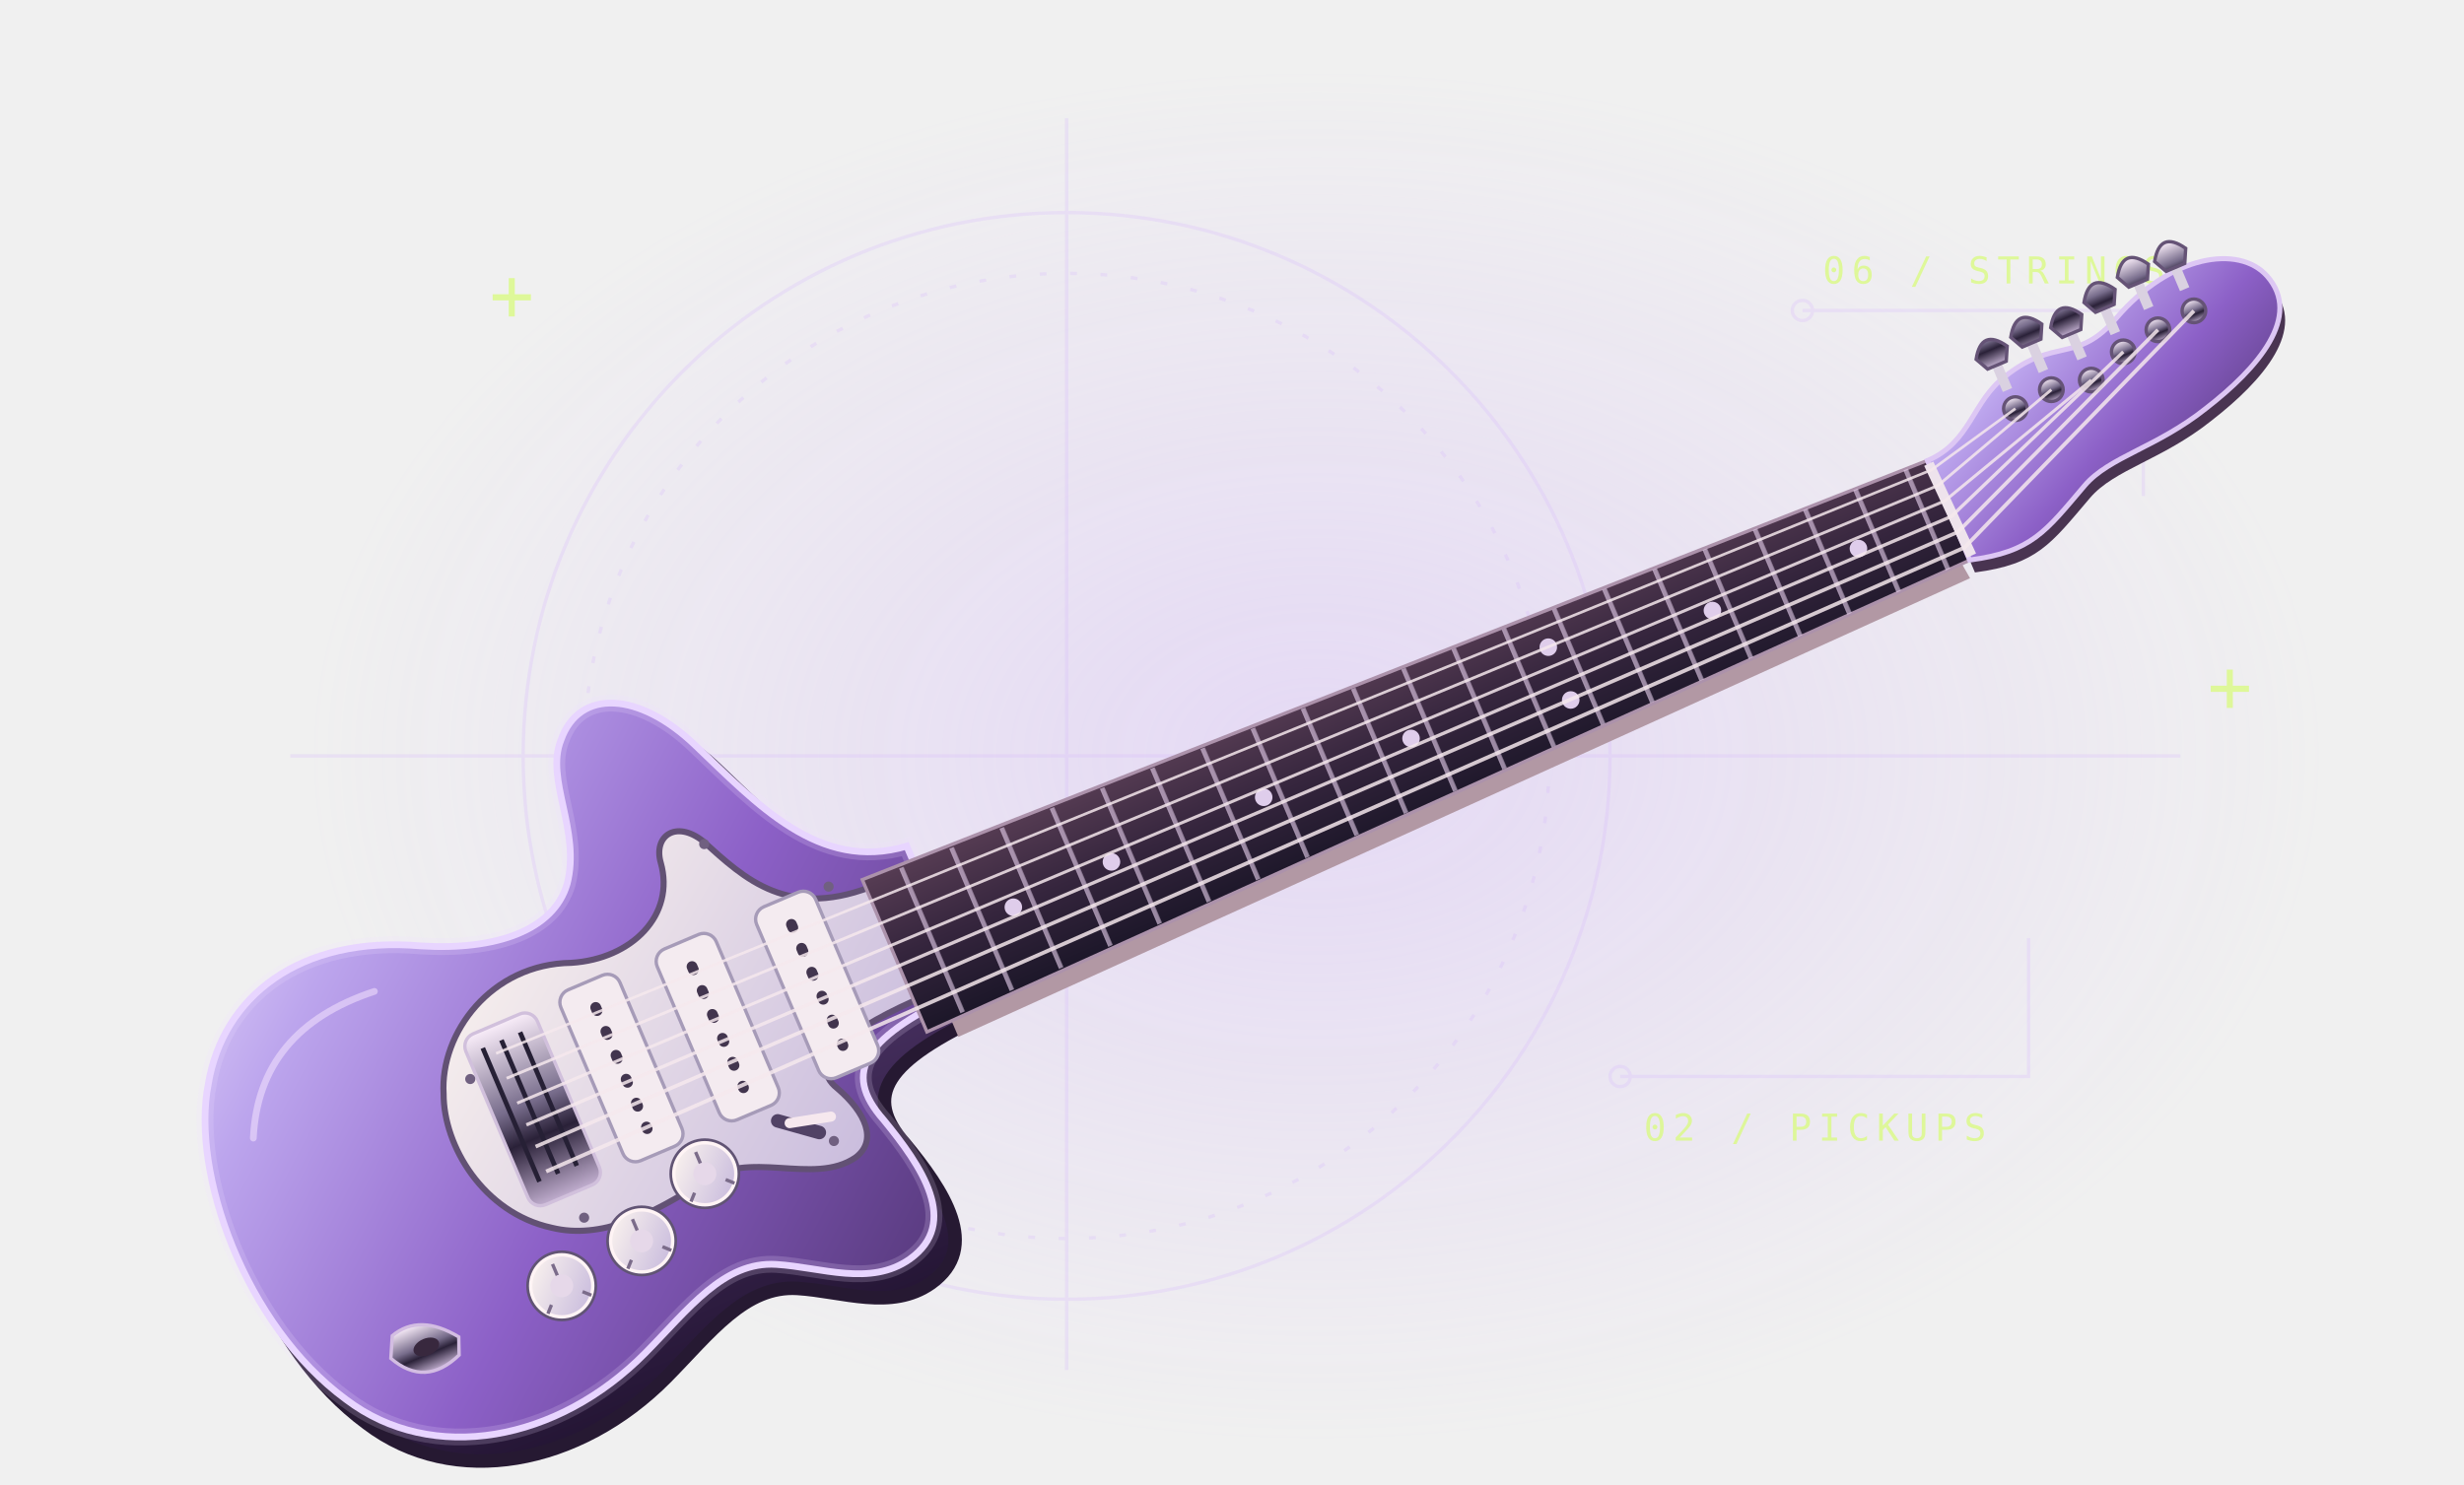
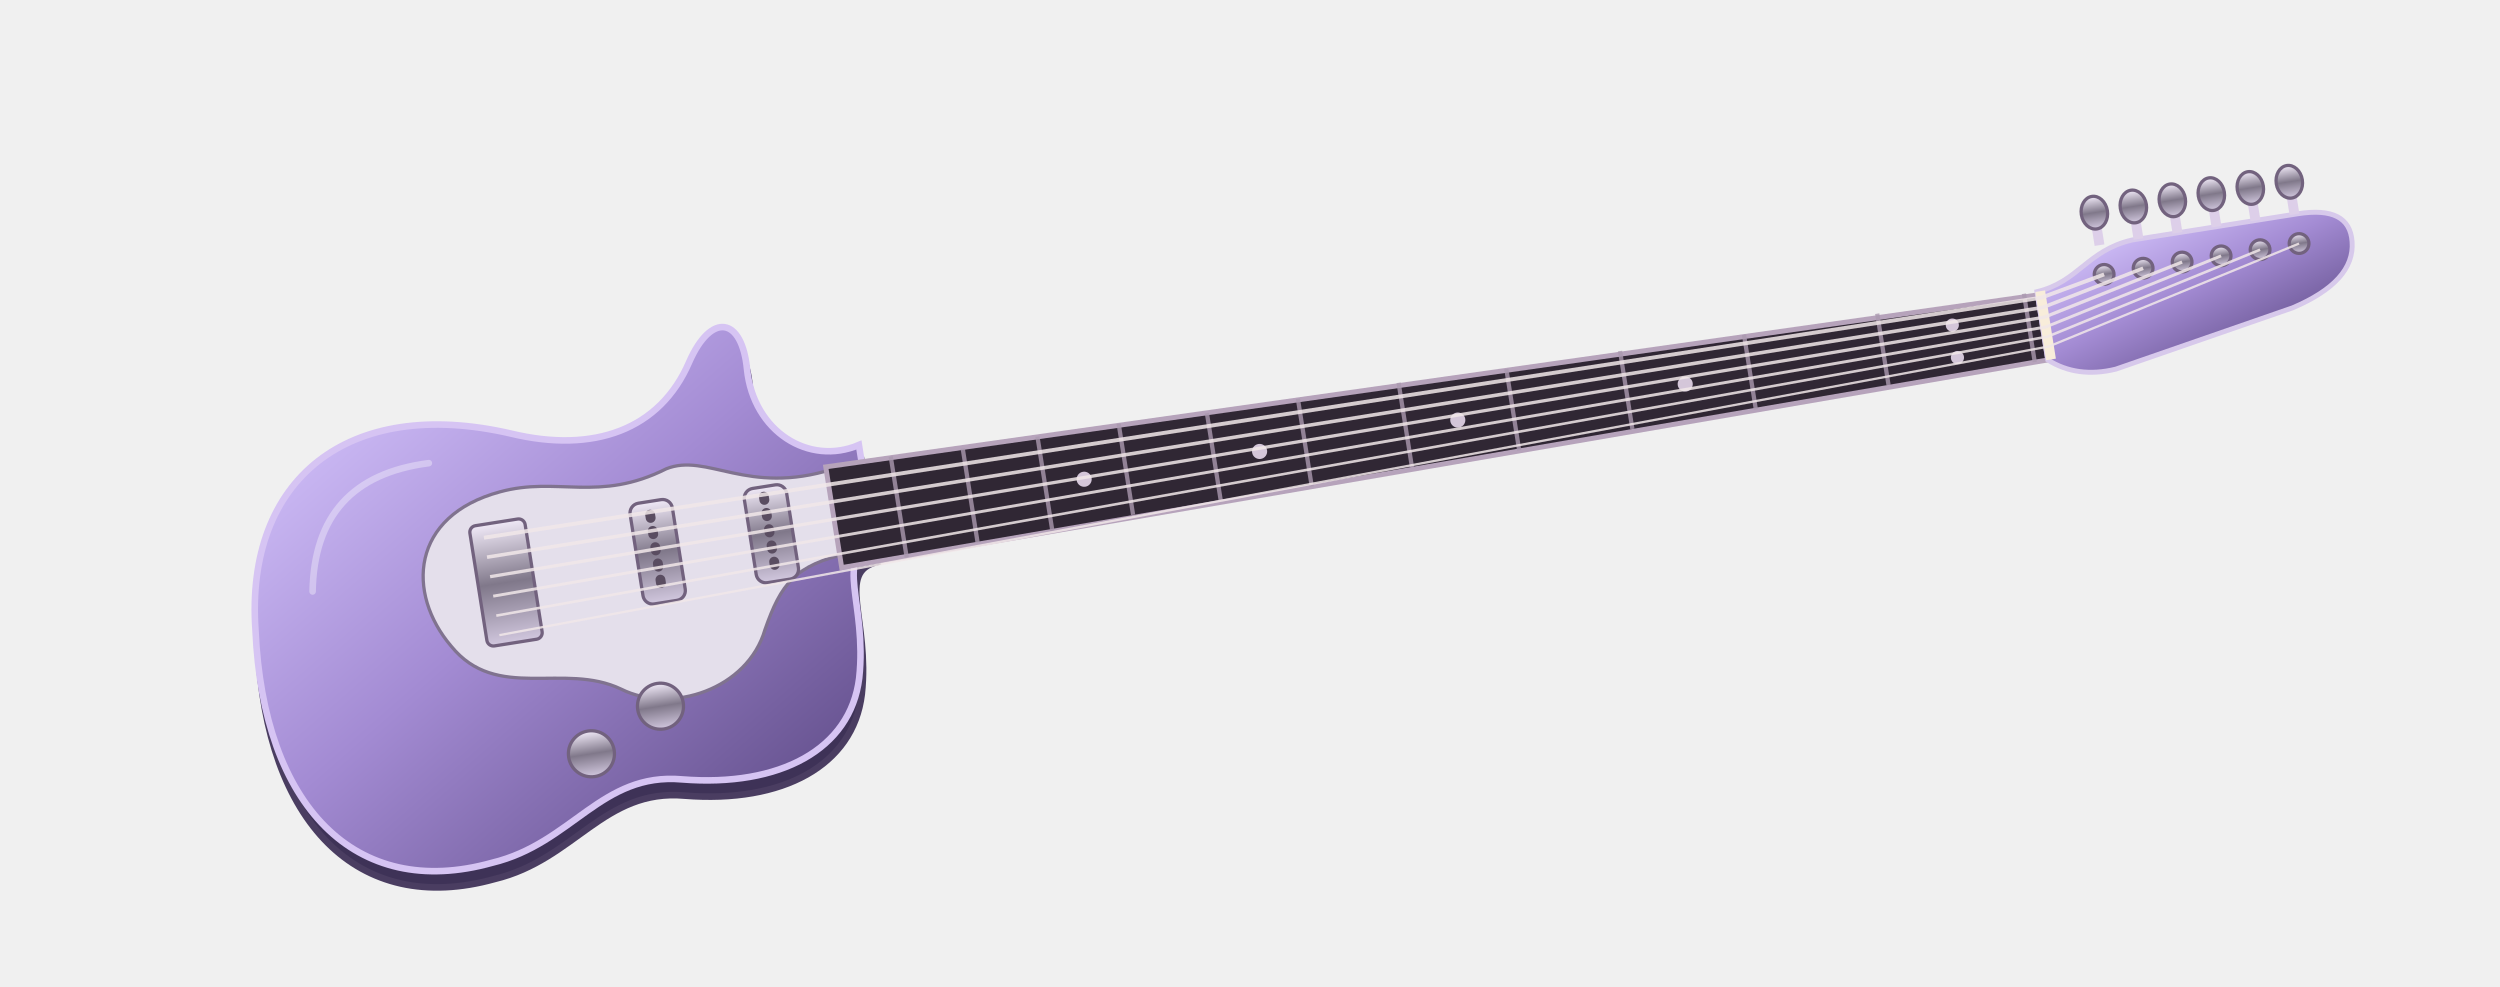
- <svg xmlns="http://www.w3.org/2000/svg" viewBox="0 0 730 440">
+ <svg xmlns="http://www.w3.org/2000/svg" viewBox="0 0 760 300">
  <defs>
-     <linearGradient id="body" x1="0" y1="0" x2="1" y2="1">
-       <stop stop-color="#eee3fd" />
-       <stop offset=".23" stop-color="#bca5ed" />
-       <stop offset=".56" stop-color="#8c60c7" />
-       <stop offset="1" stop-color="#4d326e" />
-     </linearGradient>
-     <linearGradient id="rim" x2="0" y2="1">
-       <stop stop-color="#725196" />
-       <stop offset="1" stop-color="#241534" />
-     </linearGradient>
-     <linearGradient id="guard" x2="1" y2="1">
-       <stop stop-color="#fff8f0" />
-       <stop offset="1" stop-color="#c3b5db" />
+     <linearGradient id="finish" x2=".8" y2="1">
+       <stop stop-color="#d8c8ff" />
+       <stop offset=".5" stop-color="#a38bd3" />
+       <stop offset="1" stop-color="#65518e" />
    </linearGradient>
    <linearGradient id="metal" x2="0" y2="1">
-       <stop stop-color="#f9edf9" />
-       <stop offset=".46" stop-color="#776c8b" />
-       <stop offset=".65" stop-color="#2a2138" />
-       <stop offset="1" stop-color="#c1aecf" />
+       <stop stop-color="#f0e9f7" />
+       <stop offset=".5" stop-color="#80788a" />
+       <stop offset="1" stop-color="#d1c7de" />
    </linearGradient>
-     <linearGradient id="wood" x2="0" y2="1">
-       <stop stop-color="#563c53" />
-       <stop offset=".5" stop-color="#35253d" />
-       <stop offset="1" stop-color="#1b1628" />
-     </linearGradient>
-     <radialGradient id="halo">
-       <stop stop-color="#c8a0ff" stop-opacity=".29" />
-       <stop offset="1" stop-color="#c8a0ff" stop-opacity="0" />
-     </radialGradient>
-     <path id="shape" d="M261 181c-27-3-36-29-46-52-9-21-25-29-36-17-9 9-5 27-15 40-9 11-27 10-47 0-32-17-60-9-74 13-15 22-18 70 1 102 16 28 53 36 87 22 17-7 32-16 46-9 12 6 23 17 37 14 18-4 14-24 9-41-6-18 4-25 38-26z" />
-     <pattern id="frets" width="16" height="62" patternUnits="userSpaceOnUse">
-       <path d="M1 0v62" stroke="#e2cce9" stroke-width="1.4" opacity=".62" />
-     </pattern>
-     <g id="pickup">
-       <rect x="0" y="0" width="19" height="55" rx="4" fill="#f4ebf0" stroke="#a69bb8" />
-       <path d="M9.5 8v39" stroke="#42354e" stroke-width="3.2" stroke-dasharray="1 6.7" stroke-linecap="round" />
+     <path id="body" d="M249 122C233 126 218 113 219 94C220 78 211 75 202 89C190 108 169 112 145 102C98 83 63 103 59 149C53 202 76 235 119 230C144 228 156 208 180 214C209 221 232 213 238 192C244 170 236 154 249 153Z" />
+   </defs>
+   <g transform="translate(15 -6) rotate(-9 370 150)">
+     <use href="#body" transform="translate(0 5)" fill="#3e3257" stroke="#4a3d61" stroke-width="2" />
+     <use href="#body" fill="url(#finish)" stroke="#d6c4f3" stroke-width="2" />
+     <path d="M240 128C213 132 203 117 190 120C168 127 157 117 139 119C111 122 106 145 117 163C128 182 150 173 166 184C180 194 204 190 212 173C219 160 224 155 241 154Z" fill="#e4dfeb" stroke="#80738f" />
+     <path d="M238 127 610 133V153L238 158Z" fill="#302734" stroke="#b6a3bb" stroke-width="1.5" />
+     <g stroke="#aa98af" stroke-width="1.3" opacity=".8">
+       <path d="M258 127V158M280 128V157M303 128V157M328 128V156M355 129V156M383 129V156M414 129V155M447 130V155M482 130V154M520 131V154M561 131V153M606 132V153" />
    </g>
-     <g id="knob">
-       <circle r="10.5" fill="#615474" />
-       <circle r="9.2" fill="url(#guard)" stroke="#fff4f5" />
-       <path d="M0-7v4M5 4l2 2m-12-2-2 2" stroke="#7b6c8a" stroke-width="1" />
-       <circle r="3.4" fill="#e6d8e9" />
+     <g fill="#d4c6d9">
+       <circle cx="315" cy="143" r="2.3" />
+       <circle cx="369" cy="143" r="2.3" />
+       <circle cx="430" cy="143" r="2.3" />
+       <circle cx="500" cy="143" r="2.3" />
+       <circle cx="583" cy="138" r="2" />
+       <circle cx="583" cy="148" r="2" />
    </g>
-   </defs>
-   <ellipse cx="390" cy="224" rx="300" ry="204" fill="url(#halo)" />
-   <g fill="none" stroke="#d6b9fc" opacity=".27">
-     <circle cx="316" cy="224" r="143" stroke-dasharray="2 7" />
-     <circle cx="316" cy="224" r="161" />
-     <path d="M86 224h560M316 35v371M534 92h101v55M128 365H72v-45M480 319h121v-41" />
-     <circle cx="534" cy="92" r="3" />
-     <circle cx="128" cy="365" r="3" />
-     <circle cx="480" cy="319" r="3" />
-   </g>
-   <g fill="#d8fb7c" opacity=".75" font-family="monospace" font-size="11" letter-spacing="2">
-     <text x="540" y="84">06 / STRINGS</text>
-     <text x="75" y="384">01 / SOLID BODY</text>
-     <text x="487" y="338">02 / PICKUPS</text>
-     <text x="145" y="95" font-size="22">+</text>
-     <text x="654" y="211" font-size="22">+</text>
-   </g>
-   <g transform="translate(14 31) rotate(-23 353 216)">
-     <use href="#shape" transform="translate(3 9)" fill="url(#rim)" stroke="#261932" stroke-width="4" />
-     <use href="#shape" fill="url(#body)" stroke="#e7d3ff" stroke-width="2" />
-     <use href="#shape" fill="none" stroke="#f0dfff" stroke-width="5" opacity=".18" />
-     <path d="M249 188c-29 0-36-17-43-32-5-9-13-7-14 1-2 16-19 23-36 17-22-9-44 4-50 21-6 14-3 37 14 49 12 9 29 8 46 5 17-4 30 14 45 11 8-2 8-11 3-21-6-11 11-15 35-15z" fill="url(#guard)" stroke="#625174" stroke-width="1.8" />
-     <path d="M253 184 578 193l4 34-329 8z" fill="#b298a4" transform="translate(0 4)" />
-     <path d="M245 185 586 194v32l-341 8z" fill="url(#wood)" stroke="#ac92ab" />
-     <path d="M247 186 581 194v32l-334 7z" fill="url(#frets)" />
-     <path d="M584 194c14 0 19-11 31-14 18-5 21 5 37-3 22-11 42-6 46 6 5 15-13 24-32 29-18 5-32 2-42 7-16 8-22 12-40 7z" fill="#493451" transform="translate(0 4)" />
-     <path d="M584 194c14 0 19-11 31-14 18-5 21 5 37-3 22-11 42-6 46 6 5 15-13 24-32 29-18 5-32 2-42 7-16 8-22 12-40 7z" fill="url(#body)" stroke="#ddc7f4" stroke-width="1.5" />
-     <g fill="#dfcdeb">
-       <circle cx="283" cy="210" r="2.6" />
-       <circle cx="315" cy="209" r="2.6" />
-       <circle cx="364" cy="209" r="2.6" />
-       <circle cx="411" cy="210" r="2.6" />
-       <circle cx="459" cy="201" r="2.6" />
-       <circle cx="459" cy="218" r="2.6" />
-       <circle cx="508" cy="210" r="2.6" />
-       <circle cx="555" cy="210" r="2.6" />
+     <path d="M610 132C623 131 627 122 641 121L692 121Q708 121 707 132Q706 144 686 149L630 159Q618 160 610 153Z" fill="url(#finish)" stroke="#d7c9eb" stroke-width="1.5" />
+     <path d="M611 132V153" stroke="#f8edda" stroke-width="3" />
+     <g fill="url(#metal)" stroke="#72627e">
+       <rect x="128" y="128" width="17" height="37" rx="2" />
+       <rect x="177" y="129" width="13" height="31" rx="3" />
+       <rect x="212" y="130" width="13" height="29" rx="3" />
+       <path d="M631 121v-8m12 8v-8m12 8v-8m12 8v-8m12 8v-8m12 8v-8" stroke="#ddcfe9" stroke-width="3" />
+       <ellipse cx="631" cy="111" rx="4" ry="5" />
+       <ellipse cx="643" cy="111" rx="4" ry="5" />
+       <ellipse cx="655" cy="111" rx="4" ry="5" />
+       <ellipse cx="667" cy="111" rx="4" ry="5" />
+       <ellipse cx="679" cy="111" rx="4" ry="5" />
+       <ellipse cx="691" cy="111" rx="4" ry="5" />
+       <circle cx="631" cy="130" r="3" />
+       <circle cx="643" cy="130" r="3" />
+       <circle cx="655" cy="130" r="3" />
+       <circle cx="667" cy="130" r="3" />
+       <circle cx="679" cy="130" r="3" />
+       <circle cx="691" cy="130" r="3" />
+       <circle cx="177" cy="191" r="7" />
+       <circle cx="154" cy="202" r="7" />
    </g>
-     <g fill="url(#metal)" stroke="#655376">
-       <path d="M614 184v-12m12 11v-13m12 14v-12m12 9v-12m12 9v-12m12 11v-11" stroke="#dad1e1" stroke-width="3" />
-       <path d="M609 172q5-8 10 0l-2 4h-6zM621 170q5-8 10 0l-2 4h-6zM633 172q5-8 10 0l-2 4h-6zM645 169q5-8 10 0l-2 4h-6zM657 166q5-8 10 0l-2 4h-6zM669 166q5-8 10 0l-2 4h-6z" />
-       <circle cx="614" cy="190" r="3.5" />
-       <circle cx="626" cy="189" r="3.5" />
-       <circle cx="638" cy="191" r="3.5" />
-       <circle cx="650" cy="187" r="3.5" />
-       <circle cx="662" cy="185" r="3.5" />
-       <circle cx="674" cy="184" r="3.5" />
+     <path d="M183 133v24m35-24v23" stroke="#5a4d61" stroke-width="3" stroke-linecap="round" stroke-dasharray="1 4" />
+     <g stroke="#f1e7e9" fill="none" opacity=".85">
+       <path d="m132 132 479 2 20-4" stroke-width="1.2" />
+       <path d="m132 138 479-1 32-7" stroke-width="1.1" />
+       <path d="m132 144 479-4 44-10" />
+       <path d="m132 150 479-7 56-13" stroke-width=".9" />
+       <path d="m132 156 479-10 68-16" stroke-width=".8" />
+       <path d="m132 162 479-13 80-19" stroke-width=".7" />
    </g>
-     <path d="m584 195 1 30" stroke="#eee3ec" stroke-width="3" />
-     <use href="#pickup" x="148" y="181" />
-     <use href="#pickup" x="179" y="181" />
-     <use href="#pickup" x="211" y="181" />
-     <rect x="117" y="182" width="23" height="55" rx="4" fill="url(#metal)" stroke="#d1c0dc" />
-     <path d="M122 187v43m6-43v43m6-43v43" stroke="#262035" stroke-width="1.4" />
-     <g stroke="#f6e8ed" opacity=".84" fill="none">
-       <path d="m125 190 459 7 30-7" stroke-width=".8" />
-       <path d="m125 198 459 4 42-13" stroke-width=".85" />
-       <path d="m125 206 459 1 54-16" stroke-width=".9" />
-       <path d="m125 213 459-1 66-25" stroke-width="1" />
-       <path d="m125 220 459-3 78-32" stroke-width="1.1" />
-       <path d="m125 228 459-6 90-38" stroke-width="1.15" />
-     </g>
-     <use href="#knob" x="168" y="247" />
-     <use href="#knob" x="143" y="258" />
-     <use href="#knob" x="116" y="261" />
-     <path d="m194 241 10 8" stroke="#514265" stroke-width="4" stroke-linecap="round" />
-     <path d="m197 243 12 3" stroke="#f6e8ee" stroke-width="3" stroke-linecap="round" />
-     <path d="M64 255q10-3 18 8l-2 5q-13 5-19-7z" fill="url(#metal)" stroke="#d3bde2" />
-     <ellipse cx="72" cy="262" rx="4" ry="2.5" fill="#38283e" />
-     <g fill="#706080">
-       <circle cx="206" cy="157" r="1.5" />
-       <circle cx="235" cy="183" r="1.5" />
-       <circle cx="115" cy="194" r="1.5" />
-       <circle cx="130" cy="245" r="1.5" />
-       <circle cx="207" cy="253" r="1.5" />
-     </g>
-     <path d="M49 185q14-29 50-26" fill="none" stroke="#fbebff" stroke-opacity=".5" stroke-width="2" stroke-linecap="round" />
+     <path d="M78 140Q84 106 119 107" fill="none" stroke="#fff" stroke-width="2" stroke-opacity=".35" stroke-linecap="round" />
  </g>
</svg>
